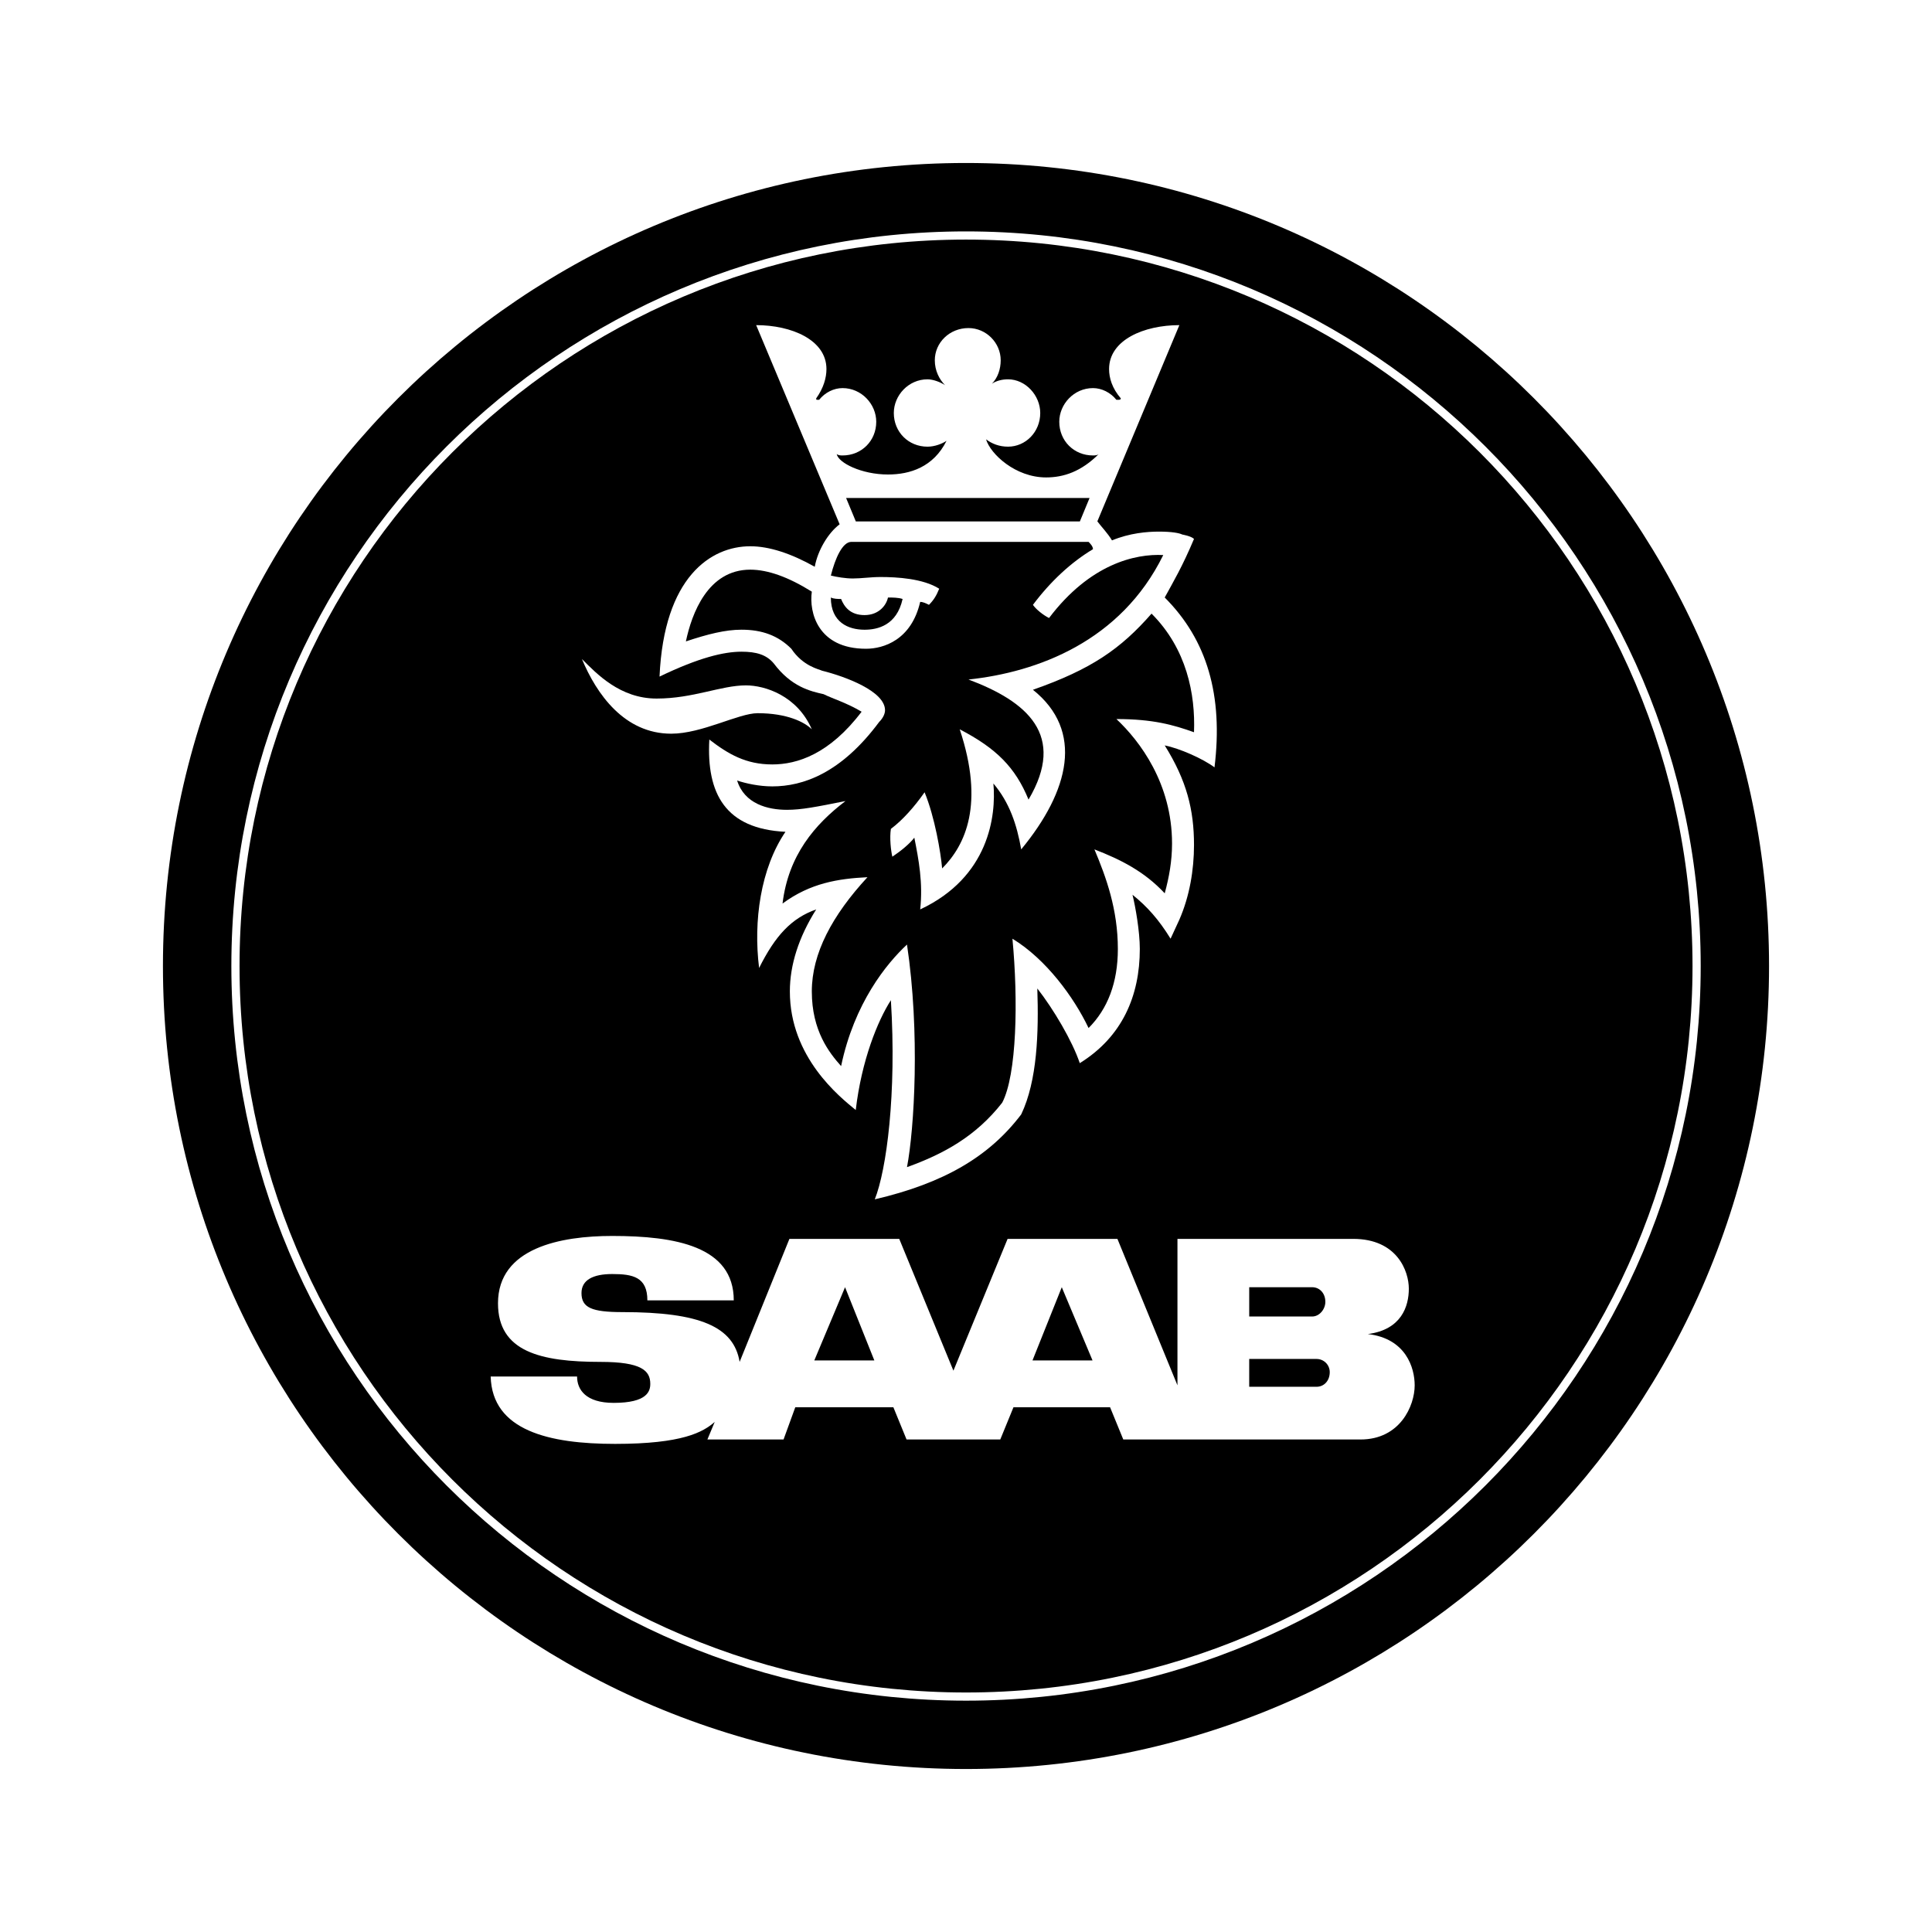
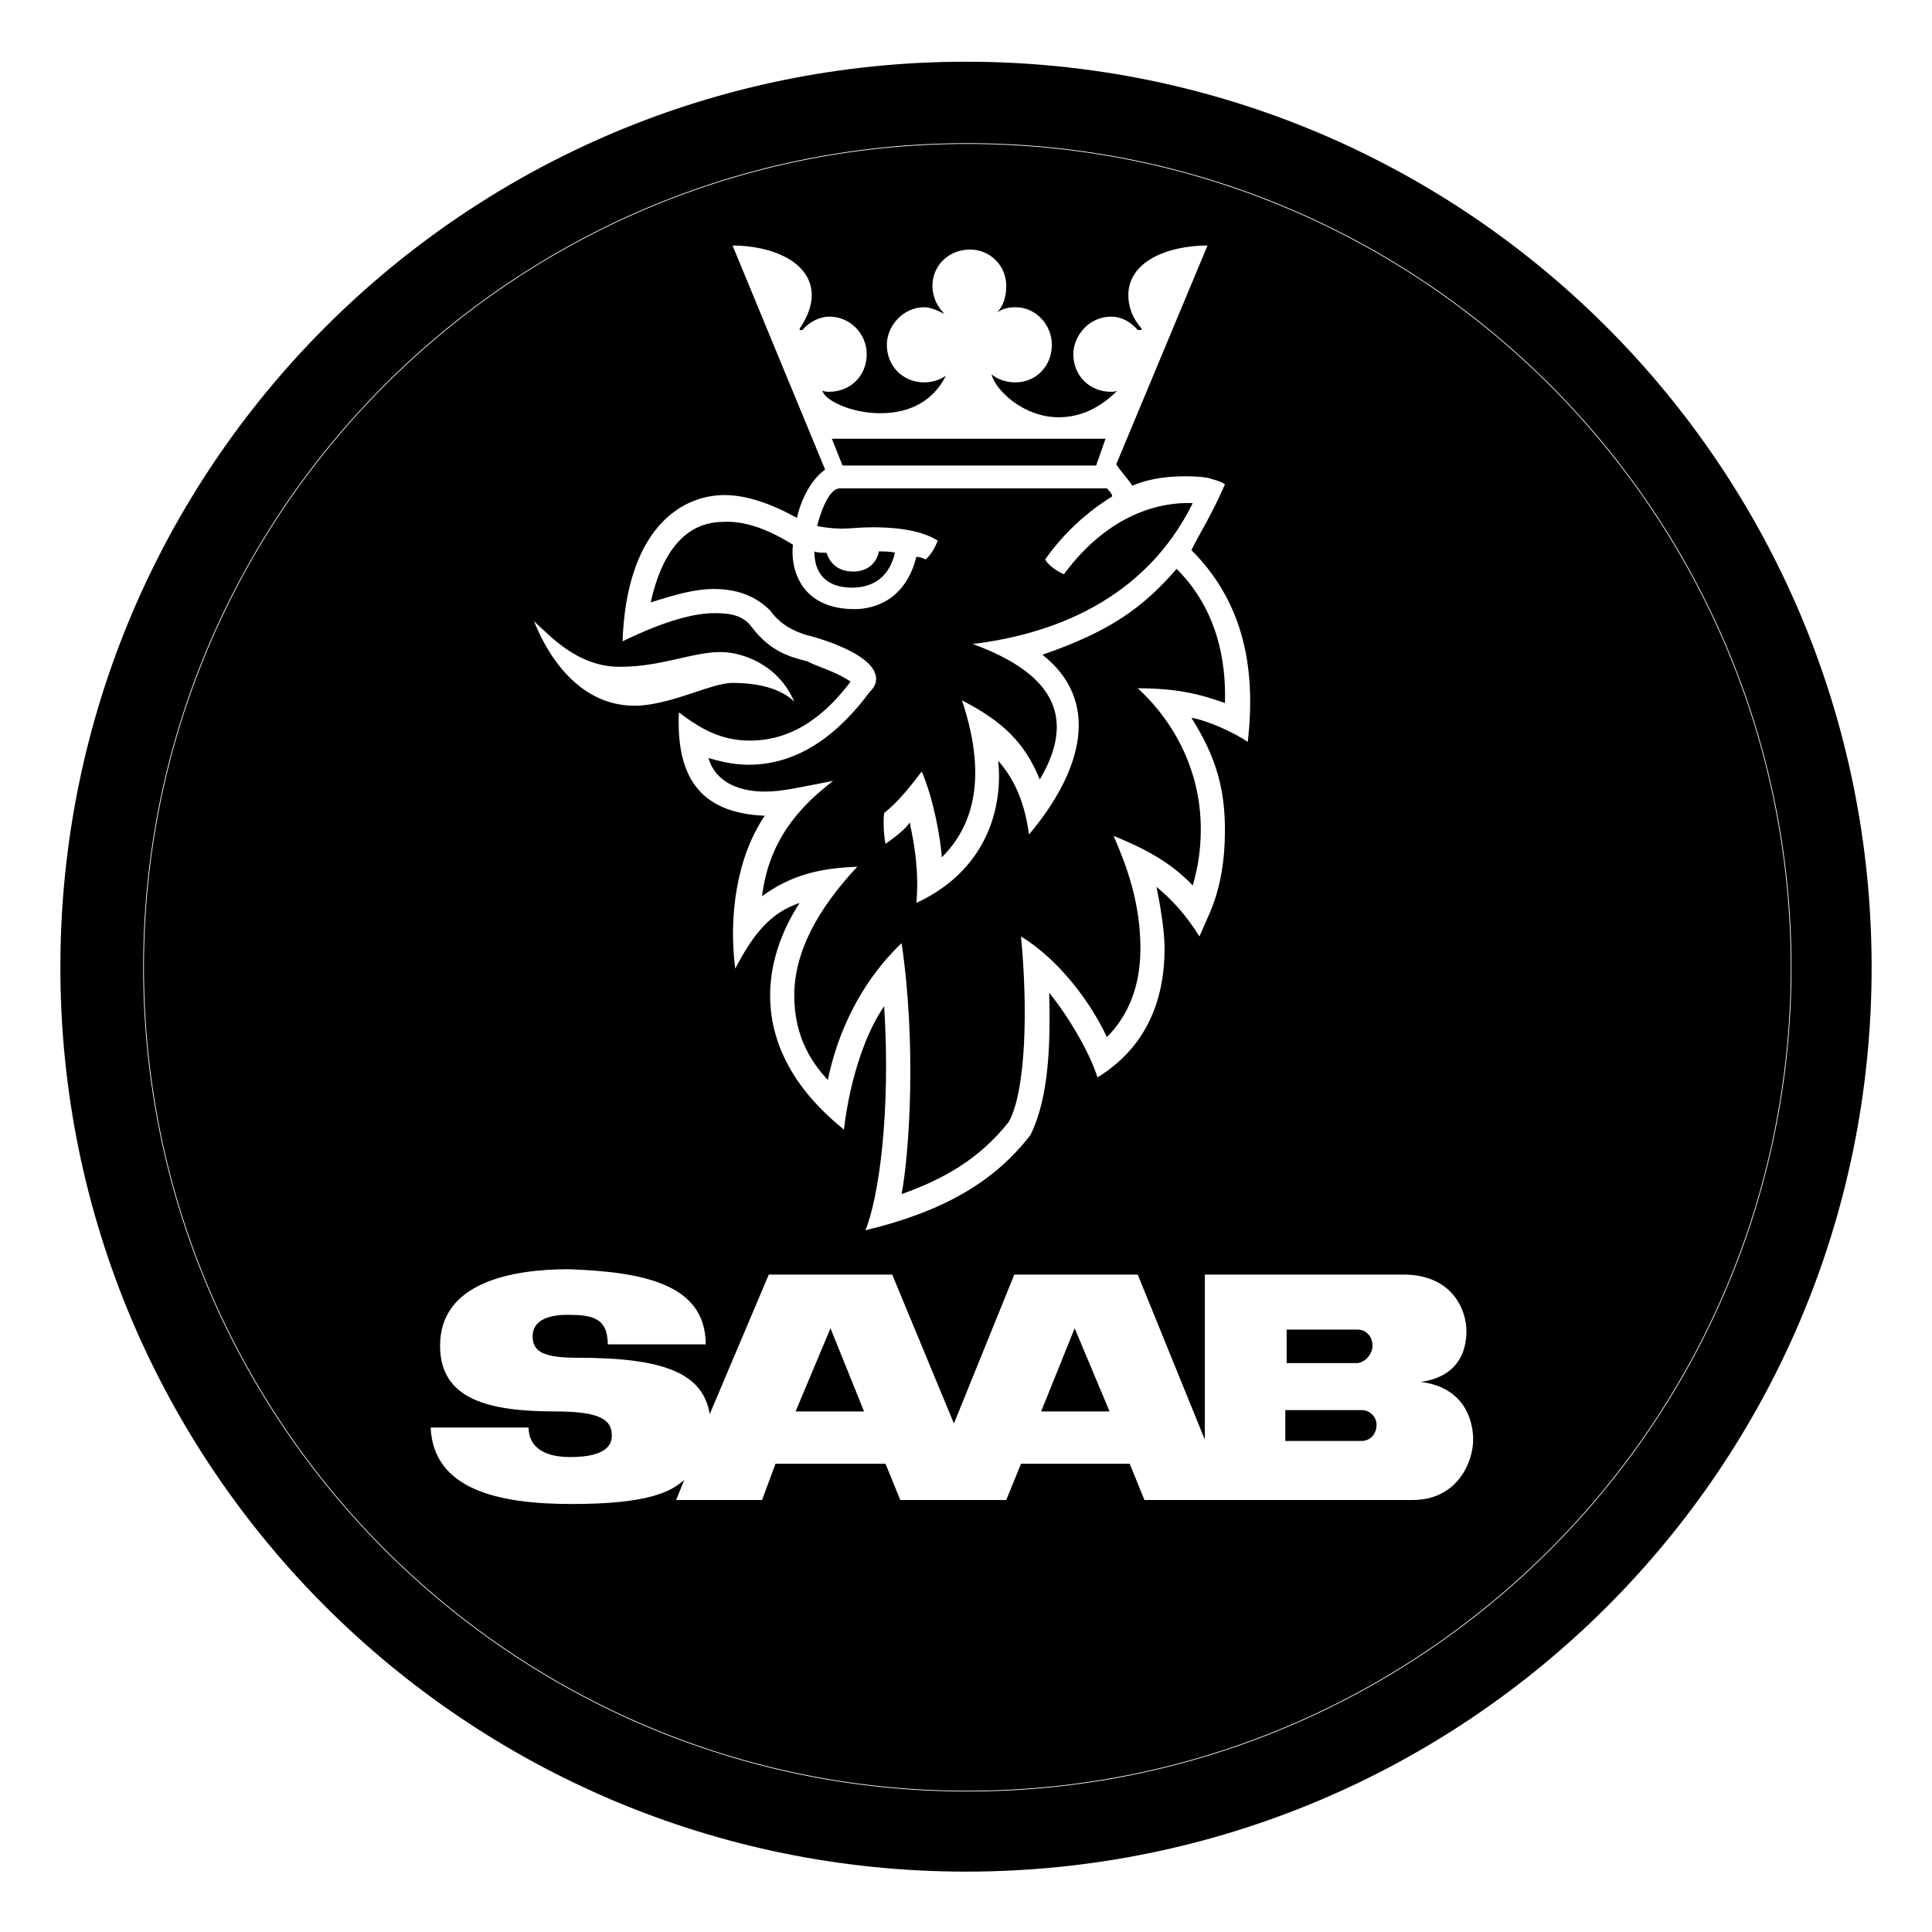
- <svg xmlns="http://www.w3.org/2000/svg" width="2500" height="2500" viewBox="0 0 192.756 192.756">
-   <path fill-rule="evenodd" clip-rule="evenodd" fill="#fff" d="M0 0h192.756v192.756H0V0z" />
-   <path d="M176.498 96.381c0 44.246-35.869 80.113-80.12 80.113-44.248 0-80.121-35.867-80.121-80.113 0-44.25 35.873-80.12 80.121-80.12 44.251 0 80.12 35.869 80.12 80.12z" fill-rule="evenodd" clip-rule="evenodd" />
-   <path d="M169.271 96.381c0 40.248-32.641 72.887-72.89 72.887-40.257 0-72.89-32.639-72.89-72.887 0-40.258 32.633-72.886 72.89-72.886 40.25 0 72.89 32.628 72.89 72.886z" fill="none" stroke="#fff" stroke-width=".816" stroke-miterlimit="2.613" />
-   <path d="M58.058 65.75c1.461 3.506 4.237 7.451 8.912 7.451 3.068 0 6.721-2.045 8.62-2.045 2.921 0 4.675.877 5.405 1.607-1.461-3.36-4.675-4.383-6.574-4.383-2.484 0-5.26 1.315-8.912 1.315s-5.989-2.484-7.451-3.945z" fill-rule="evenodd" clip-rule="evenodd" fill="#fff" />
-   <path d="M83.771 52.309c-1.168.877-2.191 2.63-2.483 4.237-2.337-1.315-4.529-2.045-6.428-2.045-3.945 0-8.62 3.068-9.058 13.002 3.944-1.899 6.428-2.483 8.181-2.483 1.461 0 2.483.292 3.214 1.168 1.753 2.338 3.652 2.776 4.968 3.068.876.438 2.337.876 3.798 1.753-3.213 4.236-6.428 5.259-8.912 5.259-2.629 0-4.382-1.023-6.282-2.484-.292 5.406 1.606 8.913 7.597 9.205-2.483 3.652-3.214 8.912-2.63 13.586 1.607-3.213 3.214-4.967 5.698-5.843-1.753 2.775-2.63 5.552-2.63 8.181 0 6.574 4.967 10.52 6.574 11.834.584-4.967 2.191-8.912 3.506-10.957.584 9.35-.438 16.947-1.607 19.869 6.867-1.607 11.396-4.238 14.609-8.475 1.607-3.359 1.754-8.18 1.607-12.564 1.607 2.047 3.506 5.26 4.236 7.451 4.238-2.629 5.99-6.719 5.99-11.395 0-1.753-.438-4.237-.73-5.405 1.461 1.168 2.631 2.483 3.799 4.383l.877-1.899c1.021-2.338 1.461-4.967 1.461-7.451 0-3.506-.73-6.428-2.922-9.935 1.461.292 3.799 1.315 4.967 2.191.877-7.159-.73-12.71-4.967-16.947.877-1.606 1.754-3.067 2.922-5.844-.293-.292-1.168-.438-1.168-.438-.293-.146-1.023-.292-2.338-.292-1.17 0-2.922.146-4.676.876-.438-.73-1.023-1.315-1.461-1.899l8.182-19.577c-3.506 0-7.012 1.461-7.012 4.383 0 .877.291 1.899 1.168 2.922 0 .146-.146.146-.293.146h-.145c-.586-.73-1.463-1.169-2.338-1.169-1.9 0-3.361 1.607-3.361 3.36 0 1.899 1.461 3.36 3.361 3.36.145 0 .438 0 .584-.146-1.754 1.753-3.506 2.338-5.26 2.338-3.068 0-5.551-2.338-5.99-3.799.586.438 1.314.73 2.191.73 1.754 0 3.215-1.461 3.215-3.36 0-1.753-1.461-3.36-3.215-3.36-.584 0-1.168.146-1.605.438.582-.584.875-1.461.875-2.337 0-1.753-1.461-3.214-3.213-3.214-1.9 0-3.361 1.461-3.361 3.214 0 1.023.438 1.899 1.023 2.484-.438-.292-1.169-.584-1.753-.584-1.899 0-3.36 1.607-3.36 3.36 0 1.899 1.461 3.36 3.36 3.36.73 0 1.461-.292 1.9-.584-1.315 2.629-3.653 3.36-5.845 3.36-2.63 0-4.967-1.169-5.113-2.046.146.146.438.146.584.146 1.899 0 3.361-1.461 3.361-3.36 0-1.753-1.462-3.36-3.361-3.36-.876 0-1.753.438-2.337 1.169h-.146c-.146 0-.146 0-.146-.146.73-1.022 1.022-2.045 1.022-2.922 0-2.922-3.506-4.383-7.012-4.383l8.328 19.87z" fill-rule="evenodd" clip-rule="evenodd" fill="#fff" />
-   <path d="M88.592 59.614c.438 0 1.023 0 1.461.146-.584 2.63-2.484 3.068-3.799 3.068-1.607 0-3.36-.73-3.36-3.214.292.146.73.146 1.022.146.292.731.877 1.608 2.337 1.608 1.463 0 2.193-1.023 2.339-1.754z" fill-rule="evenodd" clip-rule="evenodd" />
-   <path d="M80.996 59.03c-.292 2.045.584 5.697 5.405 5.697 1.753 0 4.529-.876 5.406-4.675.292 0 .584.146.876.292.438-.438.73-.877 1.022-1.607-1.606-1.022-4.236-1.168-5.844-1.168-1.022 0-1.899.146-2.775.146-.73 0-1.607-.146-2.191-.292.438-1.753 1.168-3.36 2.045-3.36h23.667c.146.146.439.439.439.73-2.193 1.315-4.238 3.215-5.99 5.552.291.438 1.023 1.023 1.607 1.315 4.09-5.406 8.619-6.429 11.395-6.282-4.236 8.62-12.564 11.688-19.43 12.418 5.844 2.191 9.788 5.552 5.989 11.98-1.314-3.214-3.213-5.113-6.866-7.013 2.483 7.451.584 11.542-1.753 13.879-.146-1.607-.73-5.113-1.752-7.597-1.023 1.461-2.192 2.776-3.361 3.653-.146.876 0 2.191.146 2.775.876-.584 1.753-1.314 2.191-1.899.438 2.191.877 4.529.585 7.159 6.867-3.214 7.597-9.351 7.304-12.564 1.607 1.899 2.338 4.091 2.775 6.574 4.822-5.844 6.283-11.834 1.17-15.925 5.844-2.045 8.766-4.091 11.834-7.597 3.506 3.506 4.383 8.035 4.236 11.834-2.045-.73-4.092-1.315-7.742-1.315 2.336 2.191 5.551 6.429 5.551 12.419 0 1.752-.293 3.36-.73 4.967-2.045-2.192-4.383-3.361-7.014-4.383 1.17 2.776 2.338 5.99 2.338 9.935 0 3.36-1.021 5.991-2.922 7.889-1.461-3.068-4.236-6.866-7.596-8.912.584 6.136.438 13.587-1.023 16.363-2.631 3.359-5.844 5.113-9.497 6.428.73-3.799 1.315-13.439 0-22.207-2.045 1.9-5.26 5.843-6.574 12.126-1.168-1.314-2.922-3.506-2.922-7.451 0-3.799 2.045-7.597 5.552-11.396-2.922.146-5.698.584-8.474 2.629.584-4.821 3.214-7.889 6.282-10.227-2.922.585-4.383.876-5.844.876-1.899 0-4.237-.584-4.967-2.922.877.292 2.191.584 3.506.584 3.069 0 6.867-1.314 10.665-6.428.438-.438.584-.877.584-1.169 0-1.899-3.944-3.36-6.282-3.945-.292-.146-1.898-.438-3.068-2.192-1.314-1.314-2.922-1.899-4.967-1.899-1.607 0-3.36.438-5.551 1.169.584-2.776 2.191-7.159 6.428-7.159 1.754.003 3.799.734 6.137 2.195z" fill-rule="evenodd" clip-rule="evenodd" />
-   <path d="M73.208 129.74h-8.619c0-2.338-1.461-2.629-3.507-2.629-1.899 0-3.067.584-3.067 1.898 0 1.461 1.022 1.9 4.09 1.9 7.743 0 11.103 1.461 11.688 4.967l4.967-12.273h10.957l5.406 13.15 5.405-13.15h10.957l5.99 14.611v-14.611h17.531c4.383 0 5.553 3.215 5.553 4.969 0 1.752-.73 4.09-4.09 4.527 3.797.439 4.674 3.361 4.674 5.115 0 2.045-1.461 5.404-5.404 5.404H112.07l-1.316-3.213h-9.641l-1.316 3.213h-9.35l-1.314-3.213h-9.789l-1.169 3.213h-7.598l.731-1.752c-1.168 1.021-3.214 2.191-9.935 2.191-6.574 0-12.272-1.316-12.418-6.721h8.62c0 1.314.876 2.629 3.652 2.629 3.36 0 3.652-1.168 3.652-1.898 0-1.314-.876-2.191-4.967-2.191-5.99 0-10.227-1.023-10.227-5.844 0-5.553 6.283-6.721 11.396-6.721 6.283.001 12.127 1.025 12.127 6.429zm35.794 5.99l-3.068-7.305-2.922 7.305h5.99zm-21.769 0l-2.922-7.305-3.068 7.305h5.99zm44.997-5.843c0-.877-.584-1.461-1.314-1.461h-6.281v2.922h6.281c.73 0 1.314-.731 1.314-1.461zm-.875 8.472c.729 0 1.314-.584 1.314-1.461a1.31 1.31 0 0 0-1.314-1.314h-6.721v2.775h6.721z" fill-rule="evenodd" clip-rule="evenodd" fill="#fff" />
-   <path fill-rule="evenodd" clip-rule="evenodd" d="M107.738 52.024H85.386l-.969-2.337h24.288l-.967 2.337z" />
+ <svg xmlns="http://www.w3.org/2000/svg" version="1.1" id="Layer_1" x="0px" y="0px" viewBox="0 0 144 144" style="enable-background:new 0 0 144 144;" xml:space="preserve">
+   <style type="text/css">
+ 	.st0{fill:#FFFFFF;}
+ 	.st1{fill:none;stroke:#FFFFFF;stroke-width:5.296808e-02;stroke-miterlimit:2.613;}
+ </style>
+   <path class="st0" d="M-9.1-9.1h162.3v162.3H-9.1V-9.1z" />
+   <path d="M139.5,72.1c0,37.3-30.2,67.4-67.5,67.4c-37.3,0-67.5-30.2-67.5-67.4c0-37.3,30.2-67.5,67.5-67.5  C109.3,4.6,139.5,34.8,139.5,72.1L139.5,72.1z" />
+   <path class="st1" d="M133.5,72.1c0,33.9-27.5,61.4-61.4,61.4c-33.9,0-61.4-27.5-61.4-61.4c0-33.9,27.5-61.4,61.4-61.4  C106,10.7,133.5,38.2,133.5,72.1L133.5,72.1z" />
+   <path class="st0" d="M39.8,46.3c1.2,3,3.6,6.3,7.5,6.3c2.6,0,5.7-1.7,7.3-1.7c2.5,0,3.9,0.7,4.6,1.4c-1.2-2.8-3.9-3.7-5.5-3.7  c-2.1,0-4.4,1.1-7.5,1.1S41.1,47.5,39.8,46.3L39.8,46.3z" />
+   <path class="st0" d="M61.5,35c-1,0.7-1.8,2.2-2.1,3.6c-2-1.1-3.8-1.7-5.4-1.7c-3.3,0-7.3,2.6-7.6,10.9c3.3-1.6,5.4-2.1,6.9-2.1  c1.2,0,2.1,0.2,2.7,1c1.5,2,3.1,2.3,4.2,2.6c0.7,0.4,2,0.7,3.2,1.5c-2.7,3.6-5.4,4.4-7.5,4.4c-2.2,0-3.7-0.9-5.3-2.1  c-0.2,4.6,1.4,7.5,6.4,7.7c-2.1,3.1-2.7,7.5-2.2,11.4c1.4-2.7,2.7-4.2,4.8-4.9c-1.5,2.3-2.2,4.7-2.2,6.9c0,5.5,4.2,8.9,5.5,10  c0.5-4.2,1.8-7.5,3-9.2c0.5,7.9-0.4,14.3-1.4,16.7c5.8-1.4,9.6-3.6,12.3-7.1c1.4-2.8,1.5-6.9,1.4-10.6c1.4,1.7,3,4.4,3.6,6.3  c3.6-2.2,5-5.7,5-9.6c0-1.5-0.4-3.6-0.6-4.6c1.2,1,2.2,2.1,3.2,3.7l0.7-1.6c0.9-2,1.2-4.2,1.2-6.3c0-3-0.6-5.4-2.5-8.4  c1.2,0.2,3.2,1.1,4.2,1.8c0.7-6-0.6-10.7-4.2-14.3c0.7-1.4,1.5-2.6,2.5-4.9c-0.2-0.2-1-0.4-1-0.4c-0.2-0.1-0.9-0.2-2-0.2  c-1,0-2.5,0.1-3.9,0.7c-0.4-0.6-0.9-1.1-1.2-1.6L90,18.3c-3,0-5.9,1.2-5.9,3.7c0,0.7,0.2,1.6,1,2.5c0,0.1-0.1,0.1-0.2,0.1h-0.1  c-0.5-0.6-1.2-1-2-1c-1.6,0-2.8,1.4-2.8,2.8c0,1.6,1.2,2.8,2.8,2.8c0.1,0,0.4,0,0.5-0.1c-1.5,1.5-3,2-4.4,2c-2.6,0-4.7-2-5-3.2  c0.5,0.4,1.1,0.6,1.8,0.6c1.5,0,2.7-1.2,2.7-2.8c0-1.5-1.2-2.8-2.7-2.8c-0.5,0-1,0.1-1.4,0.4c0.5-0.5,0.7-1.2,0.7-2  c0-1.5-1.2-2.7-2.7-2.7c-1.6,0-2.8,1.2-2.8,2.7c0,0.9,0.4,1.6,0.9,2.1c-0.4-0.2-1-0.5-1.5-0.5c-1.6,0-2.8,1.4-2.8,2.8  c0,1.6,1.2,2.8,2.8,2.8c0.6,0,1.2-0.2,1.6-0.5c-1.1,2.2-3.1,2.8-4.9,2.8c-2.2,0-4.2-1-4.3-1.7c0.1,0.1,0.4,0.1,0.5,0.1  c1.6,0,2.8-1.2,2.8-2.8c0-1.5-1.2-2.8-2.8-2.8c-0.7,0-1.5,0.4-2,1h-0.1c-0.1,0-0.1,0-0.1-0.1c0.6-0.9,0.9-1.7,0.9-2.5  c0-2.5-3-3.7-5.9-3.7L61.5,35L61.5,35z" />
+   <path d="M65.5,41.1c0.4,0,0.9,0,1.2,0.1c-0.5,2.2-2.1,2.6-3.2,2.6c-1.4,0-2.8-0.6-2.8-2.7c0.2,0.1,0.6,0.1,0.9,0.1  c0.2,0.6,0.7,1.4,2,1.4C64.8,42.6,65.4,41.8,65.5,41.1L65.5,41.1z" />
+   <path d="M59.1,40.6c-0.2,1.7,0.5,4.8,4.6,4.8c1.5,0,3.8-0.7,4.6-3.9c0.2,0,0.5,0.1,0.7,0.2c0.4-0.4,0.6-0.7,0.9-1.4  c-1.4-0.9-3.6-1-4.9-1c-0.9,0-1.6,0.1-2.3,0.1c-0.6,0-1.4-0.1-1.8-0.2c0.4-1.5,1-2.8,1.7-2.8h19.9c0.1,0.1,0.4,0.4,0.4,0.6  c-1.8,1.1-3.6,2.7-5,4.7c0.2,0.4,0.9,0.9,1.4,1.1c3.4-4.6,7.3-5.4,9.6-5.3c-3.6,7.3-10.6,9.8-16.4,10.5c4.9,1.8,8.2,4.7,5,10.1  c-1.1-2.7-2.7-4.3-5.8-5.9c2.1,6.3,0.5,9.7-1.5,11.7c-0.1-1.4-0.6-4.3-1.5-6.4c-0.9,1.2-1.8,2.3-2.8,3.1c-0.1,0.7,0,1.8,0.1,2.3  c0.7-0.5,1.5-1.1,1.8-1.6c0.4,1.8,0.7,3.8,0.5,6c5.8-2.7,6.4-7.9,6.1-10.6c1.4,1.6,2,3.4,2.3,5.5c4.1-4.9,5.3-10,1-13.4  c4.9-1.7,7.4-3.4,10-6.4c3,3,3.7,6.8,3.6,10c-1.7-0.6-3.4-1.1-6.5-1.1c2,1.8,4.7,5.4,4.7,10.5c0,1.5-0.2,2.8-0.6,4.2  c-1.7-1.8-3.7-2.8-5.9-3.7c1,2.3,2,5,2,8.4c0,2.8-0.9,5-2.5,6.6c-1.2-2.6-3.6-5.8-6.4-7.5c0.5,5.2,0.4,11.4-0.9,13.8  c-2.2,2.8-4.9,4.3-8,5.4c0.6-3.2,1.1-11.3,0-18.7c-1.7,1.6-4.4,4.9-5.5,10.2c-1-1.1-2.5-3-2.5-6.3c0-3.2,1.7-6.4,4.7-9.6  c-2.5,0.1-4.8,0.5-7.1,2.2c0.5-4.1,2.7-6.6,5.3-8.6C59.5,58.7,58.3,59,57,59c-1.6,0-3.6-0.5-4.2-2.5c0.7,0.2,1.8,0.5,3,0.5  c2.6,0,5.8-1.1,9-5.4c0.4-0.4,0.5-0.7,0.5-1c0-1.6-3.3-2.8-5.3-3.3c-0.2-0.1-1.6-0.4-2.6-1.8c-1.1-1.1-2.5-1.6-4.2-1.6  c-1.4,0-2.8,0.4-4.7,1c0.5-2.3,1.8-6,5.4-6C55.4,38.8,57.2,39.4,59.1,40.6L59.1,40.6z" />
+   <path class="st0" d="M52.6,100.2h-7.3c0-2-1.2-2.2-3-2.2c-1.6,0-2.6,0.5-2.6,1.6c0,1.2,0.9,1.6,3.4,1.6c6.5,0,9.3,1.2,9.8,4.2  L57.3,95h9.2l4.6,11.1L75.6,95h9.2l5,12.3V95h14.8c3.7,0,4.7,2.7,4.7,4.2c0,1.5-0.6,3.4-3.4,3.8c3.2,0.4,3.9,2.8,3.9,4.3  c0,1.7-1.2,4.5-4.5,4.5H85.3l-1.1-2.7h-8.1l-1.1,2.7h-7.9l-1.1-2.7h-8.2l-1,2.7h-6.4l0.6-1.5c-1,0.9-2.7,1.8-8.4,1.8  c-5.5,0-10.3-1.1-10.5-5.7h7.3c0,1.1,0.7,2.2,3.1,2.2c2.8,0,3.1-1,3.1-1.6c0-1.1-0.7-1.8-4.2-1.8c-5,0-8.6-0.9-8.6-4.9  c0-4.7,5.3-5.7,9.6-5.7C47.7,94.8,52.6,95.6,52.6,100.2z M82.7,105.2l-2.6-6.2l-2.5,6.2H82.7z M64.4,105.2l-2.5-6.2l-2.6,6.2H64.4z   M102.3,100.3c0-0.7-0.5-1.2-1.1-1.2h-5.3v2.5h5.3C101.8,101.5,102.3,100.9,102.3,100.3z M101.5,107.4c0.6,0,1.1-0.5,1.1-1.2  c0-0.6-0.5-1.1-1.1-1.1c0,0,0,0,0,0h-5.7v2.3H101.5z" />
+   <path d="M81.7,34.7H62.8l-0.8-2h20.4L81.7,34.7L81.7,34.7z" />
</svg>
